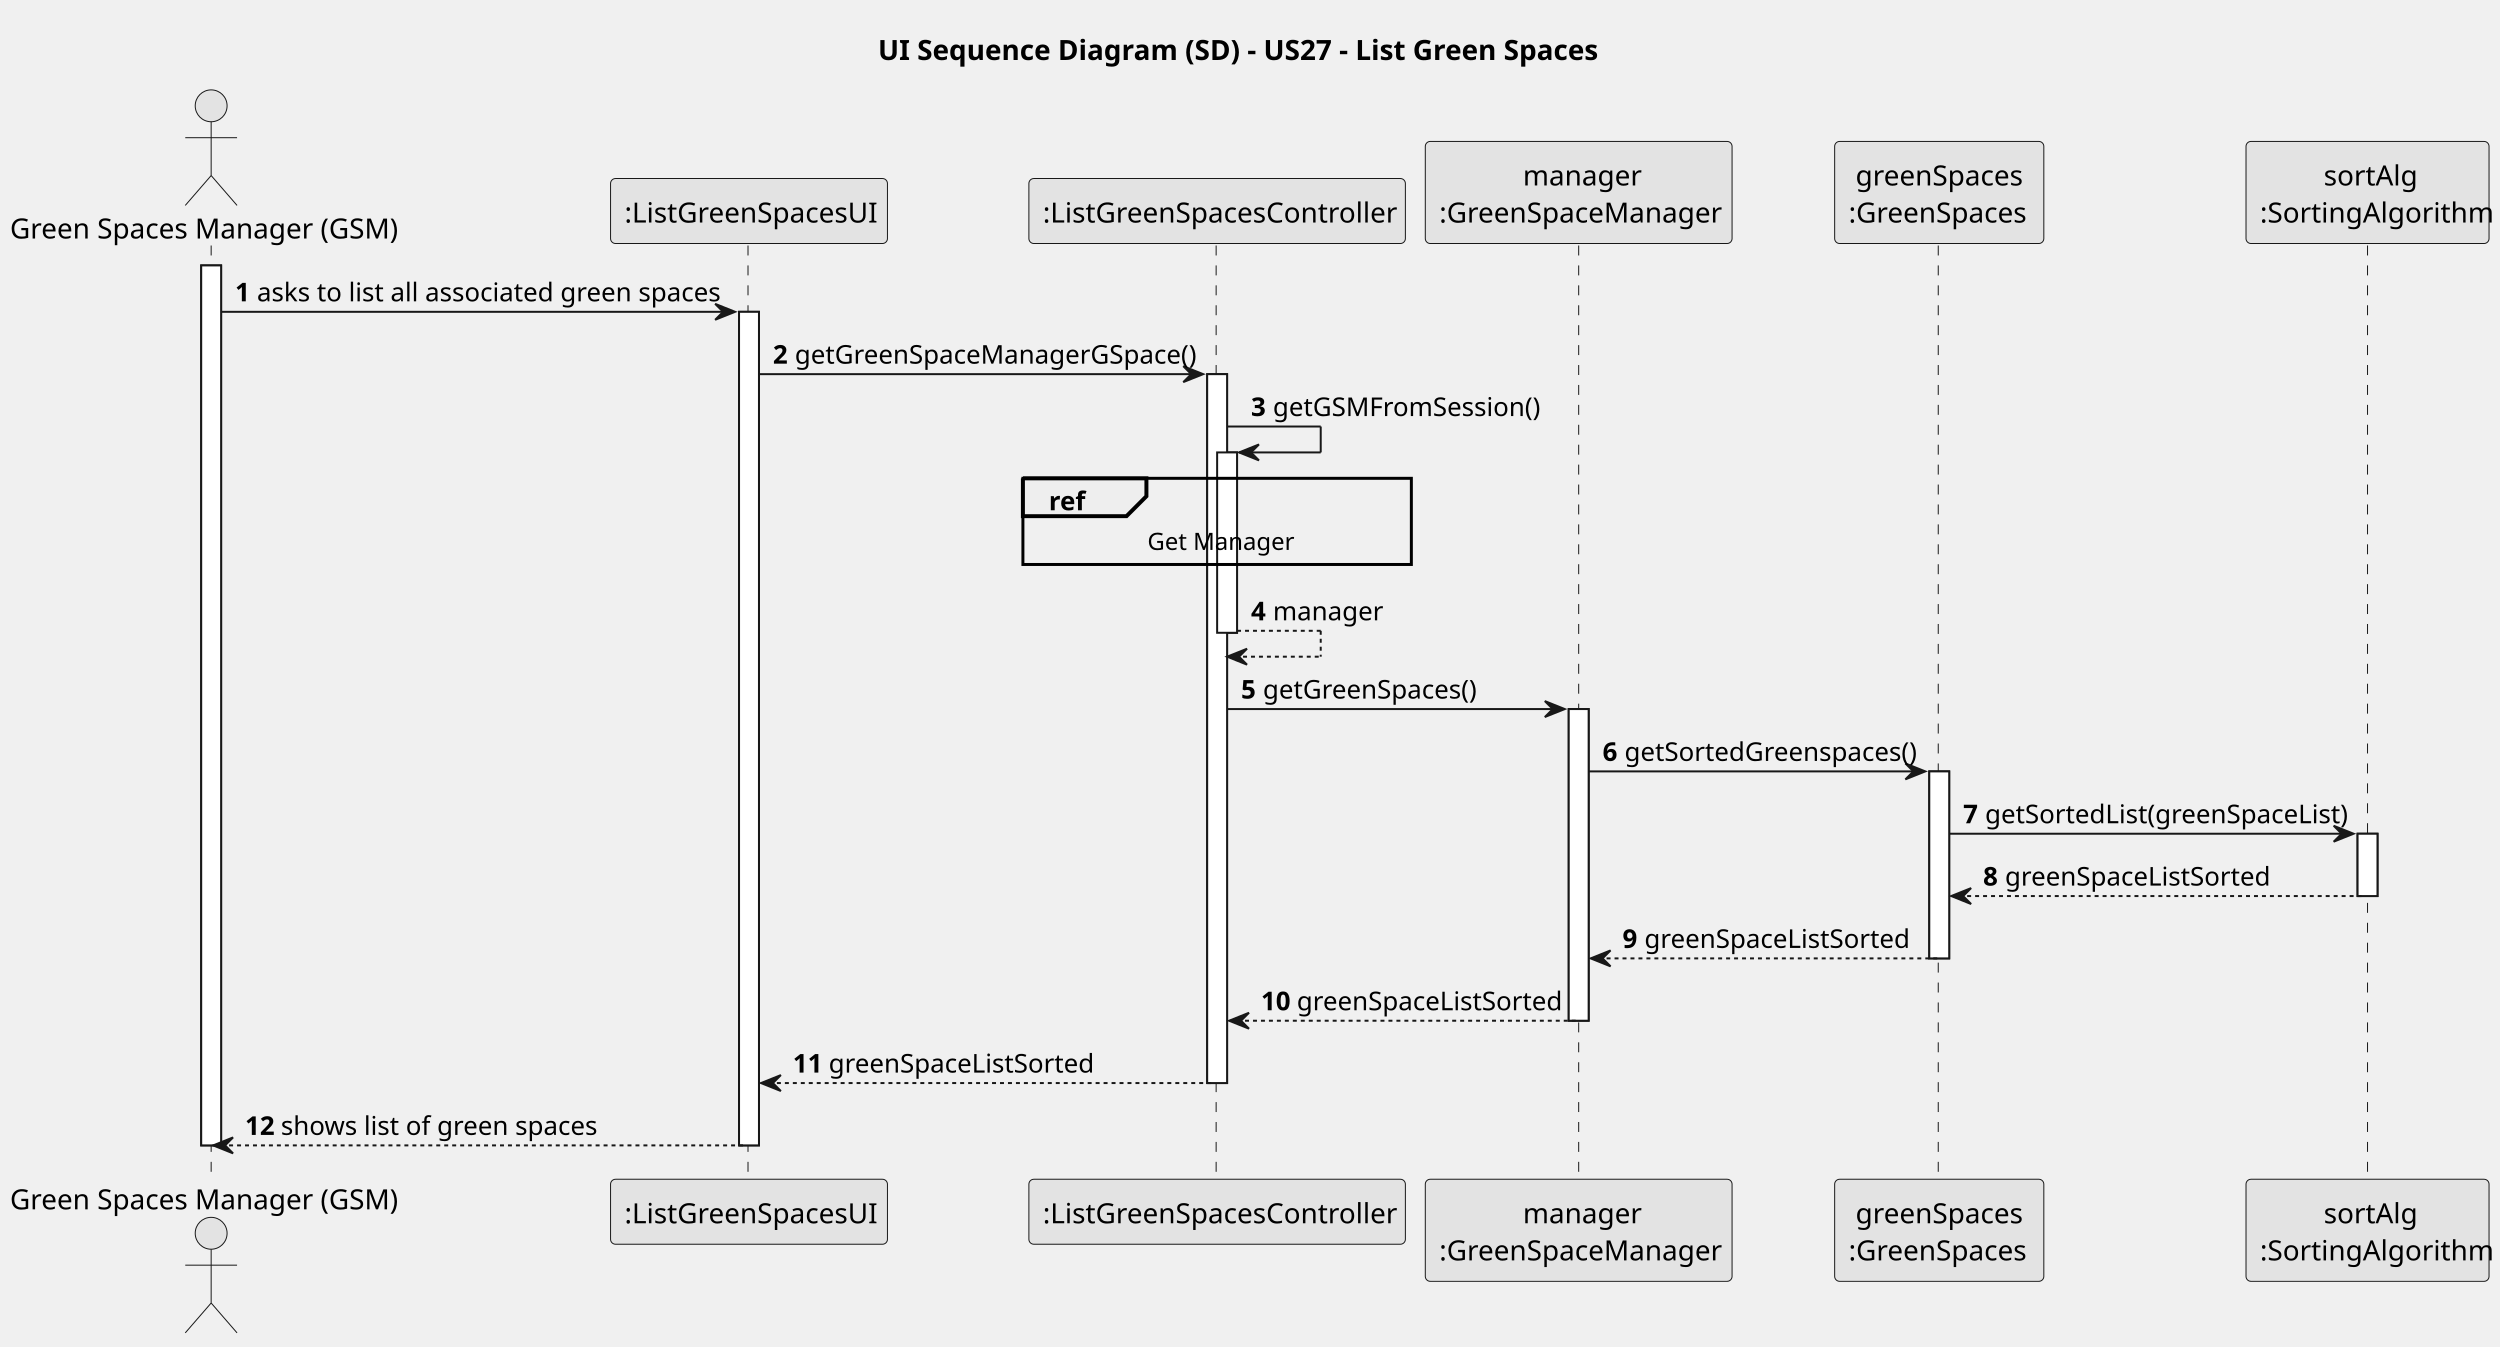
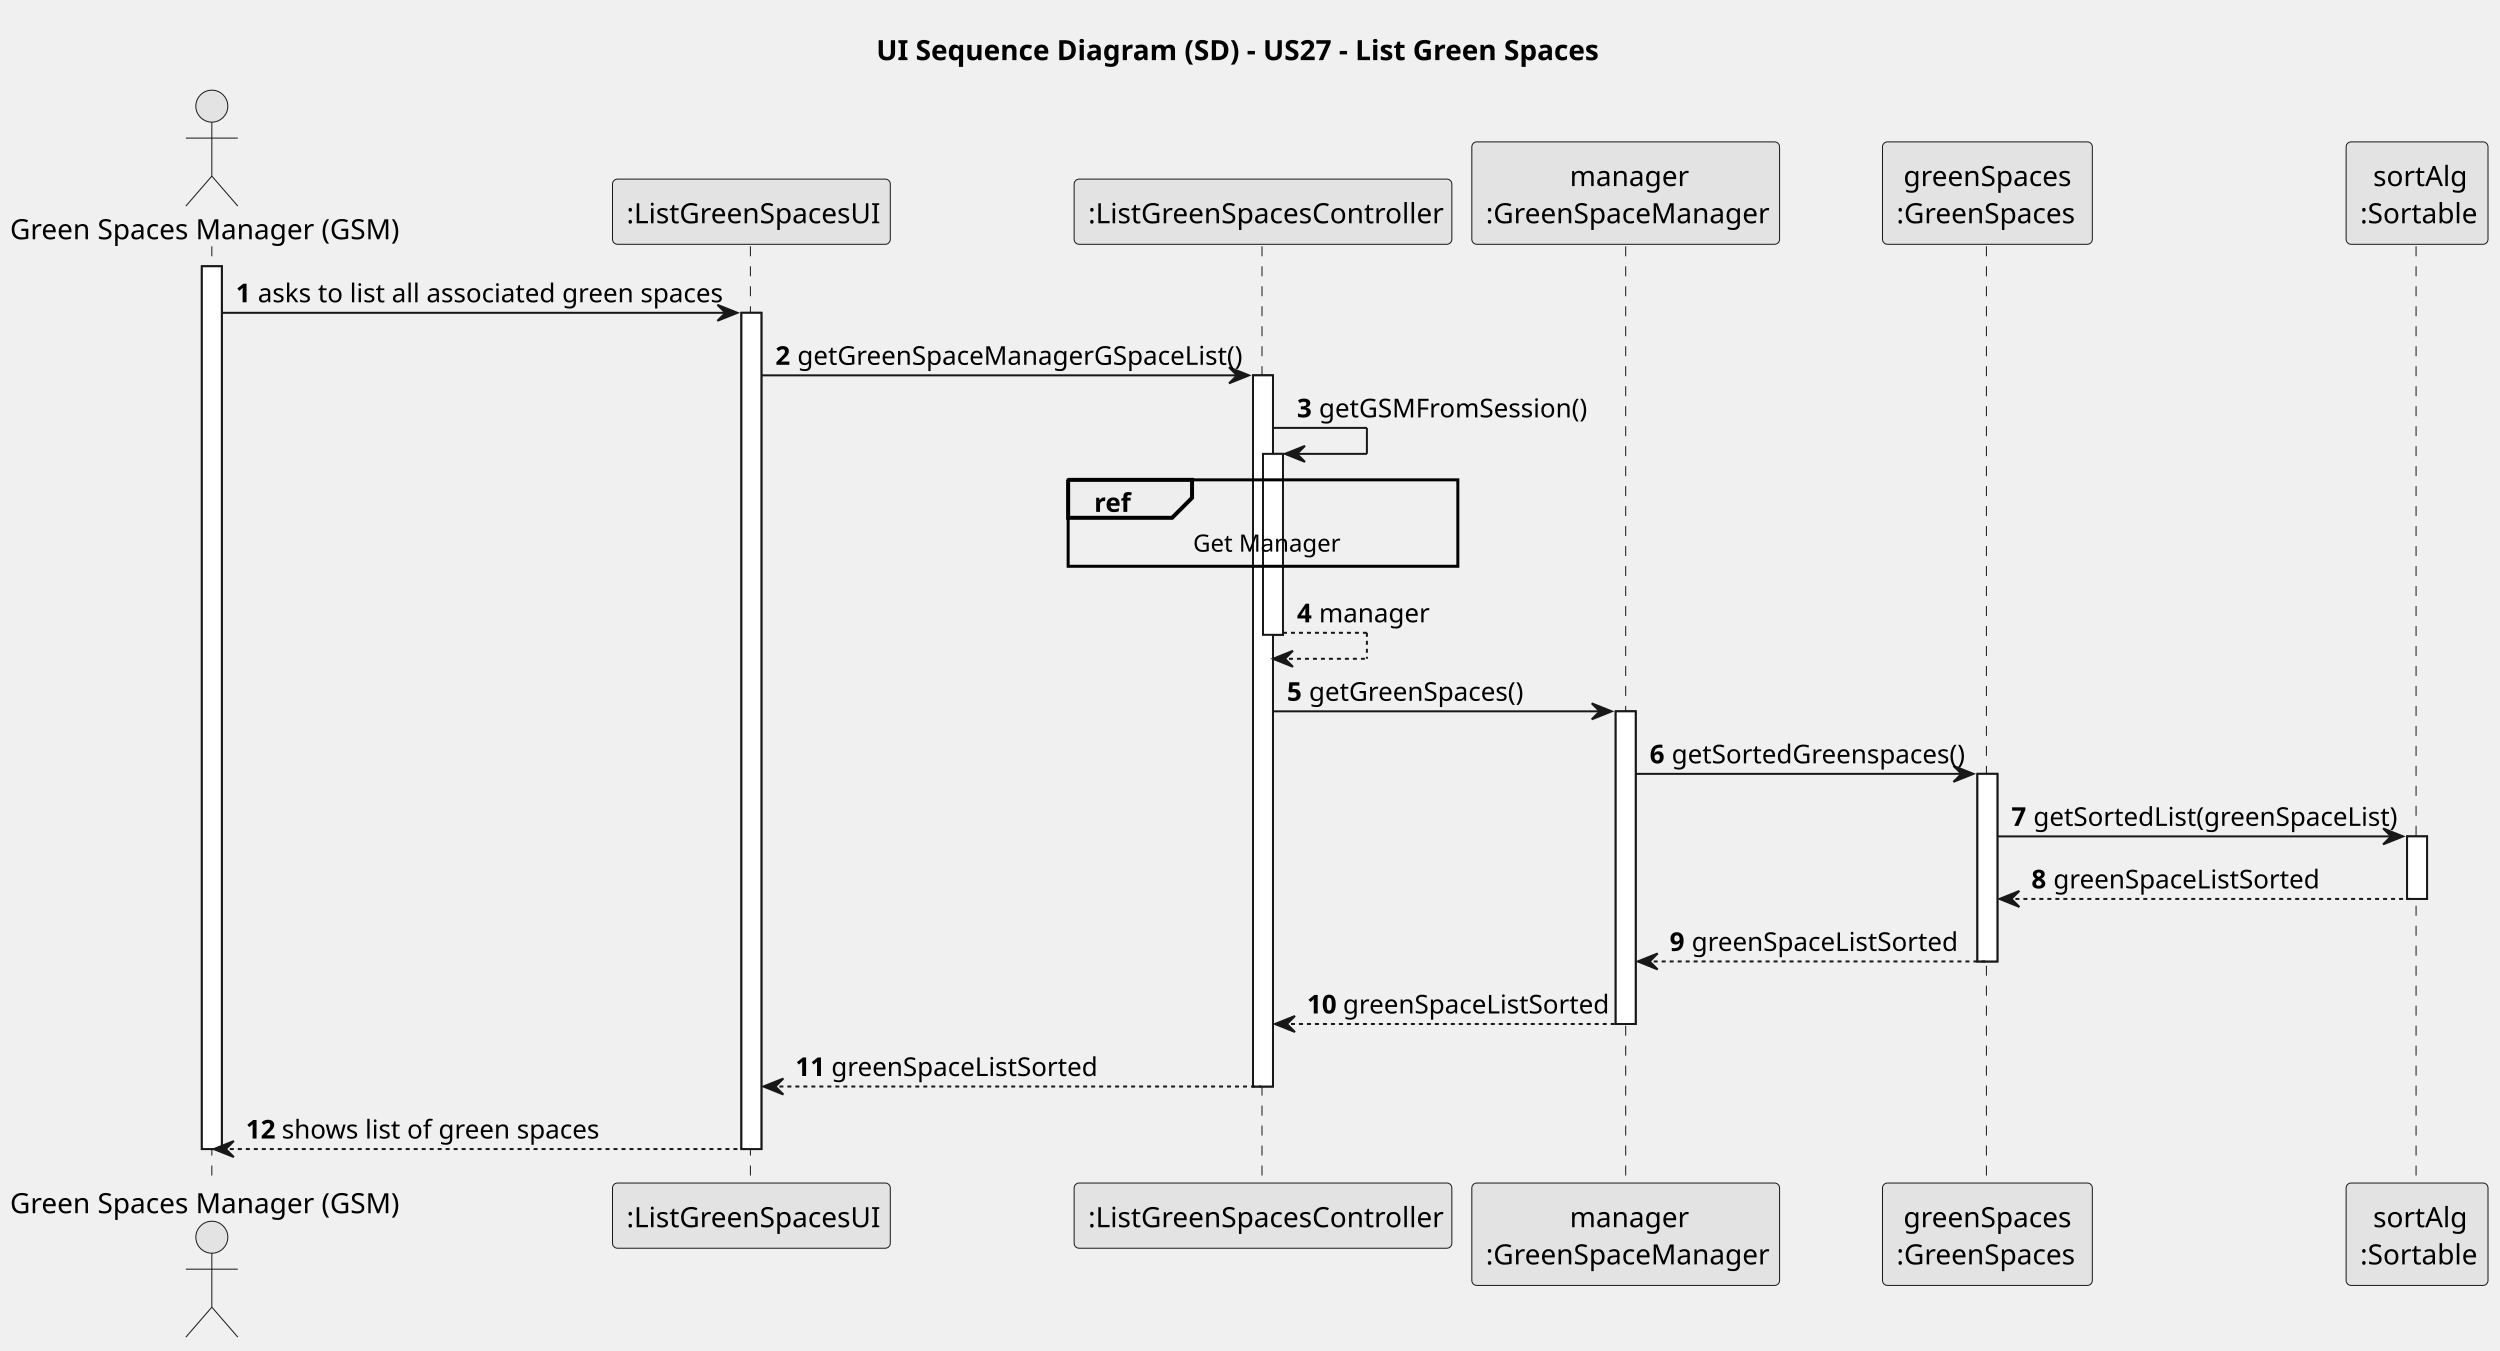
- <svg xmlns="http://www.w3.org/2000/svg" contentStyleType="text/css" height="676px" preserveAspectRatio="none" style="width:1255px;height:676px;background:#FFFFFF;" version="1.1" viewBox="0 0 1255 676" width="1255px" zoomAndPan="magnify">
+ <svg xmlns="http://www.w3.org/2000/svg" contentStyleType="text/css" height="676px" preserveAspectRatio="none" style="width:1251px;height:676px;background:#FFFFFF;" version="1.1" viewBox="0 0 1251 676" width="1251px" zoomAndPan="magnify">
  <defs />
  <g>
-     <text fill="#000000" font-family="sans-serif" font-size="14" font-weight="bold" lengthAdjust="spacing" textLength="372" x="440.75" y="30.107">UI Sequence Diagram (SD) - US27 - List Green Spaces</text>
+     <text fill="#000000" font-family="sans-serif" font-size="14" font-weight="bold" lengthAdjust="spacing" textLength="372" x="438.5" y="30.107">UI Sequence Diagram (SD) - US27 - List Green Spaces</text>
    <rect fill="#FFFFFF" height="441.744" style="stroke:#181818;stroke-width:1.0;" width="10" x="101" y="133.242" />
    <rect fill="#FFFFFF" height="418.453" style="stroke:#181818;stroke-width:1.0;" width="10" x="371" y="156.533" />
-     <rect fill="#FFFFFF" height="355.871" style="stroke:#181818;stroke-width:1.0;" width="10" x="606" y="187.824" />
-     <rect fill="#FFFFFF" height="90.543" style="stroke:#181818;stroke-width:1.0;" width="10" x="611" y="227.115" />
-     <rect fill="#FFFFFF" height="156.455" style="stroke:#181818;stroke-width:1.0;" width="10" x="787.5" y="355.949" />
-     <rect fill="#FFFFFF" height="93.873" style="stroke:#181818;stroke-width:1.0;" width="10" x="968.5" y="387.24" />
-     <rect fill="#FFFFFF" height="31.291" style="stroke:#181818;stroke-width:1.0;" width="10" x="1183.5" y="418.531" />
+     <rect fill="#FFFFFF" height="355.871" style="stroke:#181818;stroke-width:1.0;" width="10" x="627" y="187.824" />
+     <rect fill="#FFFFFF" height="90.543" style="stroke:#181818;stroke-width:1.0;" width="10" x="632" y="227.115" />
+     <rect fill="#FFFFFF" height="156.455" style="stroke:#181818;stroke-width:1.0;" width="10" x="808.5" y="355.949" />
+     <rect fill="#FFFFFF" height="93.873" style="stroke:#181818;stroke-width:1.0;" width="10" x="989.5" y="387.24" />
+     <rect fill="#FFFFFF" height="31.291" style="stroke:#181818;stroke-width:1.0;" width="10" x="1204.5" y="418.531" />
    <line style="stroke:#181818;stroke-width:0.5;stroke-dasharray:5.0,5.0;" x1="106" x2="106" y1="123.242" y2="592.986" />
    <line style="stroke:#181818;stroke-width:0.5;stroke-dasharray:5.0,5.0;" x1="375.5" x2="375.5" y1="123.242" y2="592.986" />
-     <line style="stroke:#181818;stroke-width:0.5;stroke-dasharray:5.0,5.0;" x1="610.5" x2="610.5" y1="123.242" y2="592.986" />
-     <line style="stroke:#181818;stroke-width:0.5;stroke-dasharray:5.0,5.0;" x1="792.5" x2="792.5" y1="123.242" y2="592.986" />
-     <line style="stroke:#181818;stroke-width:0.5;stroke-dasharray:5.0,5.0;" x1="973" x2="973" y1="123.242" y2="592.986" />
-     <line style="stroke:#181818;stroke-width:0.5;stroke-dasharray:5.0,5.0;" x1="1188.5" x2="1188.5" y1="123.242" y2="592.986" />
+     <line style="stroke:#181818;stroke-width:0.5;stroke-dasharray:5.0,5.0;" x1="631.5" x2="631.5" y1="123.242" y2="592.986" />
+     <line style="stroke:#181818;stroke-width:0.5;stroke-dasharray:5.0,5.0;" x1="813.5" x2="813.5" y1="123.242" y2="592.986" />
+     <line style="stroke:#181818;stroke-width:0.5;stroke-dasharray:5.0,5.0;" x1="994" x2="994" y1="123.242" y2="592.986" />
+     <line style="stroke:#181818;stroke-width:0.5;stroke-dasharray:5.0,5.0;" x1="1209" x2="1209" y1="123.242" y2="592.986" />
    <text fill="#000000" font-family="sans-serif" font-size="14" lengthAdjust="spacing" textLength="196" x="5" y="119.728">Green Spaces Manager (GSM)</text>
    <ellipse cx="106" cy="53.121" fill="#E3E3E3" rx="8" ry="8" style="stroke:#181818;stroke-width:0.5;" />
    <path d="M106,61.121 L106,88.121 M93,69.121 L119,69.121 M106,88.121 L93,103.121 M106,88.121 L119,103.121 " fill="none" style="stroke:#181818;stroke-width:0.5;" />
    <text fill="#000000" font-family="sans-serif" font-size="14" lengthAdjust="spacing" textLength="196" x="5" y="607.094">Green Spaces Manager (GSM)</text>
    <ellipse cx="106" cy="619.107" fill="#E3E3E3" rx="8" ry="8" style="stroke:#181818;stroke-width:0.5;" />
    <path d="M106,627.107 L106,654.107 M93,635.107 L119,635.107 M106,654.107 L93,669.107 M106,654.107 L119,669.107 " fill="none" style="stroke:#181818;stroke-width:0.5;" />
    <rect fill="#E3E3E3" height="32.621" rx="2.5" ry="2.5" style="stroke:#181818;stroke-width:0.5;" width="139" x="306.5" y="89.621" />
    <text fill="#000000" font-family="sans-serif" font-size="14" lengthAdjust="spacing" textLength="125" x="313.5" y="111.728">:ListGreenSpacesUI</text>
    <rect fill="#E3E3E3" height="32.621" rx="2.5" ry="2.5" style="stroke:#181818;stroke-width:0.5;" width="139" x="306.5" y="591.986" />
    <text fill="#000000" font-family="sans-serif" font-size="14" lengthAdjust="spacing" textLength="125" x="313.5" y="614.094">:ListGreenSpacesUI</text>
-     <rect fill="#E3E3E3" height="32.621" rx="2.5" ry="2.5" style="stroke:#181818;stroke-width:0.5;" width="189" x="516.5" y="89.621" />
-     <text fill="#000000" font-family="sans-serif" font-size="14" lengthAdjust="spacing" textLength="175" x="523.5" y="111.728">:ListGreenSpacesController</text>
-     <rect fill="#E3E3E3" height="32.621" rx="2.5" ry="2.5" style="stroke:#181818;stroke-width:0.5;" width="189" x="516.5" y="591.986" />
-     <text fill="#000000" font-family="sans-serif" font-size="14" lengthAdjust="spacing" textLength="175" x="523.5" y="614.094">:ListGreenSpacesController</text>
-     <rect fill="#E3E3E3" height="51.242" rx="2.5" ry="2.5" style="stroke:#181818;stroke-width:0.5;" width="154" x="715.5" y="71" />
-     <text fill="#000000" font-family="sans-serif" font-size="14" lengthAdjust="spacing" textLength="56" x="764.5" y="93.107">manager</text>
-     <text fill="#000000" font-family="sans-serif" font-size="14" lengthAdjust="spacing" textLength="140" x="722.5" y="111.728">:GreenSpaceManager</text>
-     <rect fill="#E3E3E3" height="51.242" rx="2.5" ry="2.5" style="stroke:#181818;stroke-width:0.5;" width="154" x="715.5" y="591.986" />
-     <text fill="#000000" font-family="sans-serif" font-size="14" lengthAdjust="spacing" textLength="56" x="764.5" y="614.094">manager</text>
-     <text fill="#000000" font-family="sans-serif" font-size="14" lengthAdjust="spacing" textLength="140" x="722.5" y="632.715">:GreenSpaceManager</text>
-     <rect fill="#E3E3E3" height="51.242" rx="2.5" ry="2.5" style="stroke:#181818;stroke-width:0.5;" width="105" x="921" y="71" />
-     <text fill="#000000" font-family="sans-serif" font-size="14" lengthAdjust="spacing" textLength="84" x="931.5" y="93.107">greenSpaces</text>
-     <text fill="#000000" font-family="sans-serif" font-size="14" lengthAdjust="spacing" textLength="91" x="928" y="111.728">:GreenSpaces</text>
-     <rect fill="#E3E3E3" height="51.242" rx="2.5" ry="2.5" style="stroke:#181818;stroke-width:0.5;" width="105" x="921" y="591.986" />
-     <text fill="#000000" font-family="sans-serif" font-size="14" lengthAdjust="spacing" textLength="84" x="931.5" y="614.094">greenSpaces</text>
-     <text fill="#000000" font-family="sans-serif" font-size="14" lengthAdjust="spacing" textLength="91" x="928" y="632.715">:GreenSpaces</text>
-     <rect fill="#E3E3E3" height="51.242" rx="2.5" ry="2.5" style="stroke:#181818;stroke-width:0.5;" width="122" x="1127.5" y="71" />
-     <text fill="#000000" font-family="sans-serif" font-size="14" lengthAdjust="spacing" textLength="44" x="1166.5" y="93.107">sortAlg</text>
-     <text fill="#000000" font-family="sans-serif" font-size="14" lengthAdjust="spacing" textLength="108" x="1134.5" y="111.728">:SortingAlgorithm</text>
-     <rect fill="#E3E3E3" height="51.242" rx="2.5" ry="2.5" style="stroke:#181818;stroke-width:0.5;" width="122" x="1127.5" y="591.986" />
-     <text fill="#000000" font-family="sans-serif" font-size="14" lengthAdjust="spacing" textLength="44" x="1166.5" y="614.094">sortAlg</text>
-     <text fill="#000000" font-family="sans-serif" font-size="14" lengthAdjust="spacing" textLength="108" x="1134.5" y="632.715">:SortingAlgorithm</text>
+     <rect fill="#E3E3E3" height="32.621" rx="2.5" ry="2.5" style="stroke:#181818;stroke-width:0.5;" width="189" x="537.5" y="89.621" />
+     <text fill="#000000" font-family="sans-serif" font-size="14" lengthAdjust="spacing" textLength="175" x="544.5" y="111.728">:ListGreenSpacesController</text>
+     <rect fill="#E3E3E3" height="32.621" rx="2.5" ry="2.5" style="stroke:#181818;stroke-width:0.5;" width="189" x="537.5" y="591.986" />
+     <text fill="#000000" font-family="sans-serif" font-size="14" lengthAdjust="spacing" textLength="175" x="544.5" y="614.094">:ListGreenSpacesController</text>
+     <rect fill="#E3E3E3" height="51.242" rx="2.5" ry="2.5" style="stroke:#181818;stroke-width:0.5;" width="154" x="736.5" y="71" />
+     <text fill="#000000" font-family="sans-serif" font-size="14" lengthAdjust="spacing" textLength="56" x="785.5" y="93.107">manager</text>
+     <text fill="#000000" font-family="sans-serif" font-size="14" lengthAdjust="spacing" textLength="140" x="743.5" y="111.728">:GreenSpaceManager</text>
+     <rect fill="#E3E3E3" height="51.242" rx="2.5" ry="2.5" style="stroke:#181818;stroke-width:0.5;" width="154" x="736.5" y="591.986" />
+     <text fill="#000000" font-family="sans-serif" font-size="14" lengthAdjust="spacing" textLength="56" x="785.5" y="614.094">manager</text>
+     <text fill="#000000" font-family="sans-serif" font-size="14" lengthAdjust="spacing" textLength="140" x="743.5" y="632.715">:GreenSpaceManager</text>
+     <rect fill="#E3E3E3" height="51.242" rx="2.5" ry="2.5" style="stroke:#181818;stroke-width:0.5;" width="105" x="942" y="71" />
+     <text fill="#000000" font-family="sans-serif" font-size="14" lengthAdjust="spacing" textLength="84" x="952.5" y="93.107">greenSpaces</text>
+     <text fill="#000000" font-family="sans-serif" font-size="14" lengthAdjust="spacing" textLength="91" x="949" y="111.728">:GreenSpaces</text>
+     <rect fill="#E3E3E3" height="51.242" rx="2.5" ry="2.5" style="stroke:#181818;stroke-width:0.5;" width="105" x="942" y="591.986" />
+     <text fill="#000000" font-family="sans-serif" font-size="14" lengthAdjust="spacing" textLength="84" x="952.5" y="614.094">greenSpaces</text>
+     <text fill="#000000" font-family="sans-serif" font-size="14" lengthAdjust="spacing" textLength="91" x="949" y="632.715">:GreenSpaces</text>
+     <rect fill="#E3E3E3" height="51.242" rx="2.5" ry="2.5" style="stroke:#181818;stroke-width:0.5;" width="71" x="1174" y="71" />
+     <text fill="#000000" font-family="sans-serif" font-size="14" lengthAdjust="spacing" textLength="44" x="1187.5" y="93.107">sortAlg</text>
+     <text fill="#000000" font-family="sans-serif" font-size="14" lengthAdjust="spacing" textLength="57" x="1181" y="111.728">:Sortable</text>
+     <rect fill="#E3E3E3" height="51.242" rx="2.5" ry="2.5" style="stroke:#181818;stroke-width:0.5;" width="71" x="1174" y="591.986" />
+     <text fill="#000000" font-family="sans-serif" font-size="14" lengthAdjust="spacing" textLength="44" x="1187.5" y="614.094">sortAlg</text>
+     <text fill="#000000" font-family="sans-serif" font-size="14" lengthAdjust="spacing" textLength="57" x="1181" y="632.715">:Sortable</text>
    <rect fill="#FFFFFF" height="441.744" style="stroke:#181818;stroke-width:1.0;" width="10" x="101" y="133.242" />
    <rect fill="#FFFFFF" height="418.453" style="stroke:#181818;stroke-width:1.0;" width="10" x="371" y="156.533" />
-     <rect fill="#FFFFFF" height="355.871" style="stroke:#181818;stroke-width:1.0;" width="10" x="606" y="187.824" />
-     <rect fill="#FFFFFF" height="90.543" style="stroke:#181818;stroke-width:1.0;" width="10" x="611" y="227.115" />
-     <rect fill="#FFFFFF" height="156.455" style="stroke:#181818;stroke-width:1.0;" width="10" x="787.5" y="355.949" />
-     <rect fill="#FFFFFF" height="93.873" style="stroke:#181818;stroke-width:1.0;" width="10" x="968.5" y="387.24" />
-     <rect fill="#FFFFFF" height="31.291" style="stroke:#181818;stroke-width:1.0;" width="10" x="1183.5" y="418.531" />
+     <rect fill="#FFFFFF" height="355.871" style="stroke:#181818;stroke-width:1.0;" width="10" x="627" y="187.824" />
+     <rect fill="#FFFFFF" height="90.543" style="stroke:#181818;stroke-width:1.0;" width="10" x="632" y="227.115" />
+     <rect fill="#FFFFFF" height="156.455" style="stroke:#181818;stroke-width:1.0;" width="10" x="808.5" y="355.949" />
+     <rect fill="#FFFFFF" height="93.873" style="stroke:#181818;stroke-width:1.0;" width="10" x="989.5" y="387.24" />
+     <rect fill="#FFFFFF" height="31.291" style="stroke:#181818;stroke-width:1.0;" width="10" x="1204.5" y="418.531" />
    <polygon fill="#181818" points="359,152.533,369,156.533,359,160.533,363,156.533" style="stroke:#181818;stroke-width:1.0;" />
    <line style="stroke:#181818;stroke-width:1.0;" x1="111" x2="365" y1="156.533" y2="156.533" />
    <text fill="#000000" font-family="sans-serif" font-size="13" font-weight="bold" lengthAdjust="spacing" textLength="7" x="118" y="151.27">1</text>
    <text fill="#000000" font-family="sans-serif" font-size="13" lengthAdjust="spacing" textLength="230" x="129" y="151.27">asks to list all associated green spaces</text>
-     <polygon fill="#181818" points="594,183.824,604,187.824,594,191.824,598,187.824" style="stroke:#181818;stroke-width:1.0;" />
-     <line style="stroke:#181818;stroke-width:1.0;" x1="381" x2="600" y1="187.824" y2="187.824" />
+     <polygon fill="#181818" points="615,183.824,625,187.824,615,191.824,619,187.824" style="stroke:#181818;stroke-width:1.0;" />
+     <line style="stroke:#181818;stroke-width:1.0;" x1="381" x2="621" y1="187.824" y2="187.824" />
    <text fill="#000000" font-family="sans-serif" font-size="13" font-weight="bold" lengthAdjust="spacing" textLength="7" x="388" y="182.561">2</text>
-     <text fill="#000000" font-family="sans-serif" font-size="13" lengthAdjust="spacing" textLength="195" x="399" y="182.561">getGreenSpaceManagerGSpace()</text>
-     <line style="stroke:#181818;stroke-width:1.0;" x1="616" x2="663" y1="214.115" y2="214.115" />
-     <line style="stroke:#181818;stroke-width:1.0;" x1="663" x2="663" y1="214.115" y2="227.115" />
-     <line style="stroke:#181818;stroke-width:1.0;" x1="622" x2="663" y1="227.115" y2="227.115" />
-     <polygon fill="#181818" points="632,223.115,622,227.115,632,231.115,628,227.115" style="stroke:#181818;stroke-width:1.0;" />
-     <text fill="#000000" font-family="sans-serif" font-size="13" font-weight="bold" lengthAdjust="spacing" textLength="7" x="628" y="208.852">3</text>
-     <text fill="#000000" font-family="sans-serif" font-size="13" lengthAdjust="spacing" textLength="133" x="639" y="208.852">getGSMFromSession()</text>
-     <rect fill="none" height="43.252" style="stroke:#000000;stroke-width:1.5;" width="195" x="513.5" y="240.115" />
-     <path d="M513.5,240.115 L575.5,240.115 L575.5,249.115 L565.5,259.115 L513.5,259.115 L513.5,240.115 " fill="#EEEEEE" style="stroke:#000000;stroke-width:2.0;" />
-     <text fill="#000000" font-family="sans-serif" font-size="13" font-weight="bold" lengthAdjust="spacing" textLength="17" x="526.5" y="256.144">ref</text>
-     <text fill="#000000" font-family="sans-serif" font-size="12" lengthAdjust="spacing" textLength="70" x="576" y="276.065">Get Manager</text>
-     <line style="stroke:#181818;stroke-width:1.0;stroke-dasharray:2.0,2.0;" x1="621" x2="663" y1="316.658" y2="316.658" />
-     <line style="stroke:#181818;stroke-width:1.0;stroke-dasharray:2.0,2.0;" x1="663" x2="663" y1="316.658" y2="329.658" />
-     <line style="stroke:#181818;stroke-width:1.0;stroke-dasharray:2.0,2.0;" x1="616" x2="663" y1="329.658" y2="329.658" />
-     <polygon fill="#181818" points="626,325.658,616,329.658,626,333.658,622,329.658" style="stroke:#181818;stroke-width:1.0;" />
-     <text fill="#000000" font-family="sans-serif" font-size="13" font-weight="bold" lengthAdjust="spacing" textLength="7" x="628" y="311.396">4</text>
-     <text fill="#000000" font-family="sans-serif" font-size="13" lengthAdjust="spacing" textLength="50" x="639" y="311.396">manager</text>
-     <polygon fill="#181818" points="775.5,351.949,785.5,355.949,775.5,359.949,779.5,355.949" style="stroke:#181818;stroke-width:1.0;" />
-     <line style="stroke:#181818;stroke-width:1.0;" x1="616" x2="781.5" y1="355.949" y2="355.949" />
-     <text fill="#000000" font-family="sans-serif" font-size="13" font-weight="bold" lengthAdjust="spacing" textLength="7" x="623" y="350.687">5</text>
-     <text fill="#000000" font-family="sans-serif" font-size="13" lengthAdjust="spacing" textLength="105" x="634" y="350.687">getGreenSpaces()</text>
-     <polygon fill="#181818" points="956.5,383.24,966.5,387.24,956.5,391.24,960.5,387.24" style="stroke:#181818;stroke-width:1.0;" />
-     <line style="stroke:#181818;stroke-width:1.0;" x1="797.5" x2="962.5" y1="387.24" y2="387.24" />
-     <text fill="#000000" font-family="sans-serif" font-size="13" font-weight="bold" lengthAdjust="spacing" textLength="7" x="804.5" y="381.978">6</text>
-     <text fill="#000000" font-family="sans-serif" font-size="13" lengthAdjust="spacing" textLength="141" x="815.5" y="381.978">getSortedGreenspaces()</text>
-     <polygon fill="#181818" points="1171.5,414.531,1181.5,418.531,1171.5,422.531,1175.5,418.531" style="stroke:#181818;stroke-width:1.0;" />
-     <line style="stroke:#181818;stroke-width:1.0;" x1="978.5" x2="1177.5" y1="418.531" y2="418.531" />
-     <text fill="#000000" font-family="sans-serif" font-size="13" font-weight="bold" lengthAdjust="spacing" textLength="7" x="985.5" y="413.269">7</text>
-     <text fill="#000000" font-family="sans-serif" font-size="13" lengthAdjust="spacing" textLength="175" x="996.5" y="413.269">getSortedList(greenSpaceList)</text>
-     <polygon fill="#181818" points="989.5,445.822,979.5,449.822,989.5,453.822,985.5,449.822" style="stroke:#181818;stroke-width:1.0;" />
-     <line style="stroke:#181818;stroke-width:1.0;stroke-dasharray:2.0,2.0;" x1="983.5" x2="1187.5" y1="449.822" y2="449.822" />
-     <text fill="#000000" font-family="sans-serif" font-size="13" font-weight="bold" lengthAdjust="spacing" textLength="7" x="995.5" y="444.56">8</text>
-     <text fill="#000000" font-family="sans-serif" font-size="13" lengthAdjust="spacing" textLength="128" x="1006.5" y="444.56">greenSpaceListSorted</text>
-     <polygon fill="#181818" points="808.5,477.113,798.5,481.113,808.5,485.113,804.5,481.113" style="stroke:#181818;stroke-width:1.0;" />
-     <line style="stroke:#181818;stroke-width:1.0;stroke-dasharray:2.0,2.0;" x1="802.5" x2="972.5" y1="481.113" y2="481.113" />
-     <text fill="#000000" font-family="sans-serif" font-size="13" font-weight="bold" lengthAdjust="spacing" textLength="7" x="814.5" y="475.851">9</text>
-     <text fill="#000000" font-family="sans-serif" font-size="13" lengthAdjust="spacing" textLength="128" x="825.5" y="475.851">greenSpaceListSorted</text>
-     <polygon fill="#181818" points="627,508.404,617,512.404,627,516.404,623,512.404" style="stroke:#181818;stroke-width:1.0;" />
-     <line style="stroke:#181818;stroke-width:1.0;stroke-dasharray:2.0,2.0;" x1="621" x2="791.5" y1="512.404" y2="512.404" />
-     <text fill="#000000" font-family="sans-serif" font-size="13" font-weight="bold" lengthAdjust="spacing" textLength="14" x="633" y="507.142">10</text>
-     <text fill="#000000" font-family="sans-serif" font-size="13" lengthAdjust="spacing" textLength="128" x="651" y="507.142">greenSpaceListSorted</text>
+     <text fill="#000000" font-family="sans-serif" font-size="13" lengthAdjust="spacing" textLength="216" x="399" y="182.561">getGreenSpaceManagerGSpaceList()</text>
+     <line style="stroke:#181818;stroke-width:1.0;" x1="637" x2="684" y1="214.115" y2="214.115" />
+     <line style="stroke:#181818;stroke-width:1.0;" x1="684" x2="684" y1="214.115" y2="227.115" />
+     <line style="stroke:#181818;stroke-width:1.0;" x1="643" x2="684" y1="227.115" y2="227.115" />
+     <polygon fill="#181818" points="653,223.115,643,227.115,653,231.115,649,227.115" style="stroke:#181818;stroke-width:1.0;" />
+     <text fill="#000000" font-family="sans-serif" font-size="13" font-weight="bold" lengthAdjust="spacing" textLength="7" x="649" y="208.852">3</text>
+     <text fill="#000000" font-family="sans-serif" font-size="13" lengthAdjust="spacing" textLength="133" x="660" y="208.852">getGSMFromSession()</text>
+     <rect fill="none" height="43.252" style="stroke:#000000;stroke-width:1.5;" width="195" x="534.5" y="240.115" />
+     <path d="M534.5,240.115 L596.5,240.115 L596.5,249.115 L586.5,259.115 L534.5,259.115 L534.5,240.115 " fill="#EEEEEE" style="stroke:#000000;stroke-width:2.0;" />
+     <text fill="#000000" font-family="sans-serif" font-size="13" font-weight="bold" lengthAdjust="spacing" textLength="17" x="547.5" y="256.144">ref</text>
+     <text fill="#000000" font-family="sans-serif" font-size="12" lengthAdjust="spacing" textLength="70" x="597" y="276.065">Get Manager</text>
+     <line style="stroke:#181818;stroke-width:1.0;stroke-dasharray:2.0,2.0;" x1="642" x2="684" y1="316.658" y2="316.658" />
+     <line style="stroke:#181818;stroke-width:1.0;stroke-dasharray:2.0,2.0;" x1="684" x2="684" y1="316.658" y2="329.658" />
+     <line style="stroke:#181818;stroke-width:1.0;stroke-dasharray:2.0,2.0;" x1="637" x2="684" y1="329.658" y2="329.658" />
+     <polygon fill="#181818" points="647,325.658,637,329.658,647,333.658,643,329.658" style="stroke:#181818;stroke-width:1.0;" />
+     <text fill="#000000" font-family="sans-serif" font-size="13" font-weight="bold" lengthAdjust="spacing" textLength="7" x="649" y="311.396">4</text>
+     <text fill="#000000" font-family="sans-serif" font-size="13" lengthAdjust="spacing" textLength="50" x="660" y="311.396">manager</text>
+     <polygon fill="#181818" points="796.5,351.949,806.5,355.949,796.5,359.949,800.5,355.949" style="stroke:#181818;stroke-width:1.0;" />
+     <line style="stroke:#181818;stroke-width:1.0;" x1="637" x2="802.5" y1="355.949" y2="355.949" />
+     <text fill="#000000" font-family="sans-serif" font-size="13" font-weight="bold" lengthAdjust="spacing" textLength="7" x="644" y="350.687">5</text>
+     <text fill="#000000" font-family="sans-serif" font-size="13" lengthAdjust="spacing" textLength="105" x="655" y="350.687">getGreenSpaces()</text>
+     <polygon fill="#181818" points="977.5,383.24,987.5,387.24,977.5,391.24,981.5,387.24" style="stroke:#181818;stroke-width:1.0;" />
+     <line style="stroke:#181818;stroke-width:1.0;" x1="818.5" x2="983.5" y1="387.24" y2="387.24" />
+     <text fill="#000000" font-family="sans-serif" font-size="13" font-weight="bold" lengthAdjust="spacing" textLength="7" x="825.5" y="381.978">6</text>
+     <text fill="#000000" font-family="sans-serif" font-size="13" lengthAdjust="spacing" textLength="141" x="836.5" y="381.978">getSortedGreenspaces()</text>
+     <polygon fill="#181818" points="1192.5,414.531,1202.5,418.531,1192.5,422.531,1196.5,418.531" style="stroke:#181818;stroke-width:1.0;" />
+     <line style="stroke:#181818;stroke-width:1.0;" x1="999.5" x2="1198.5" y1="418.531" y2="418.531" />
+     <text fill="#000000" font-family="sans-serif" font-size="13" font-weight="bold" lengthAdjust="spacing" textLength="7" x="1006.5" y="413.269">7</text>
+     <text fill="#000000" font-family="sans-serif" font-size="13" lengthAdjust="spacing" textLength="175" x="1017.5" y="413.269">getSortedList(greenSpaceList)</text>
+     <polygon fill="#181818" points="1010.5,445.822,1000.5,449.822,1010.5,453.822,1006.5,449.822" style="stroke:#181818;stroke-width:1.0;" />
+     <line style="stroke:#181818;stroke-width:1.0;stroke-dasharray:2.0,2.0;" x1="1004.5" x2="1208.5" y1="449.822" y2="449.822" />
+     <text fill="#000000" font-family="sans-serif" font-size="13" font-weight="bold" lengthAdjust="spacing" textLength="7" x="1016.5" y="444.56">8</text>
+     <text fill="#000000" font-family="sans-serif" font-size="13" lengthAdjust="spacing" textLength="128" x="1027.5" y="444.56">greenSpaceListSorted</text>
+     <polygon fill="#181818" points="829.5,477.113,819.5,481.113,829.5,485.113,825.5,481.113" style="stroke:#181818;stroke-width:1.0;" />
+     <line style="stroke:#181818;stroke-width:1.0;stroke-dasharray:2.0,2.0;" x1="823.5" x2="993.5" y1="481.113" y2="481.113" />
+     <text fill="#000000" font-family="sans-serif" font-size="13" font-weight="bold" lengthAdjust="spacing" textLength="7" x="835.5" y="475.851">9</text>
+     <text fill="#000000" font-family="sans-serif" font-size="13" lengthAdjust="spacing" textLength="128" x="846.5" y="475.851">greenSpaceListSorted</text>
+     <polygon fill="#181818" points="648,508.404,638,512.404,648,516.404,644,512.404" style="stroke:#181818;stroke-width:1.0;" />
+     <line style="stroke:#181818;stroke-width:1.0;stroke-dasharray:2.0,2.0;" x1="642" x2="812.5" y1="512.404" y2="512.404" />
+     <text fill="#000000" font-family="sans-serif" font-size="13" font-weight="bold" lengthAdjust="spacing" textLength="14" x="654" y="507.142">10</text>
+     <text fill="#000000" font-family="sans-serif" font-size="13" lengthAdjust="spacing" textLength="128" x="672" y="507.142">greenSpaceListSorted</text>
    <polygon fill="#181818" points="392,539.695,382,543.695,392,547.695,388,543.695" style="stroke:#181818;stroke-width:1.0;" />
-     <line style="stroke:#181818;stroke-width:1.0;stroke-dasharray:2.0,2.0;" x1="386" x2="610" y1="543.695" y2="543.695" />
+     <line style="stroke:#181818;stroke-width:1.0;stroke-dasharray:2.0,2.0;" x1="386" x2="631" y1="543.695" y2="543.695" />
    <text fill="#000000" font-family="sans-serif" font-size="13" font-weight="bold" lengthAdjust="spacing" textLength="14" x="398" y="538.433">11</text>
    <text fill="#000000" font-family="sans-serif" font-size="13" lengthAdjust="spacing" textLength="128" x="416" y="538.433">greenSpaceListSorted</text>
    <polygon fill="#181818" points="117,570.986,107,574.986,117,578.986,113,574.986" style="stroke:#181818;stroke-width:1.0;" />
    <line style="stroke:#181818;stroke-width:1.0;stroke-dasharray:2.0,2.0;" x1="111" x2="375" y1="574.986" y2="574.986" />
    <text fill="#000000" font-family="sans-serif" font-size="13" font-weight="bold" lengthAdjust="spacing" textLength="14" x="123" y="569.724">12</text>
    <text fill="#000000" font-family="sans-serif" font-size="13" lengthAdjust="spacing" textLength="154" x="141" y="569.724">shows list of green spaces</text>
  </g>
</svg>
